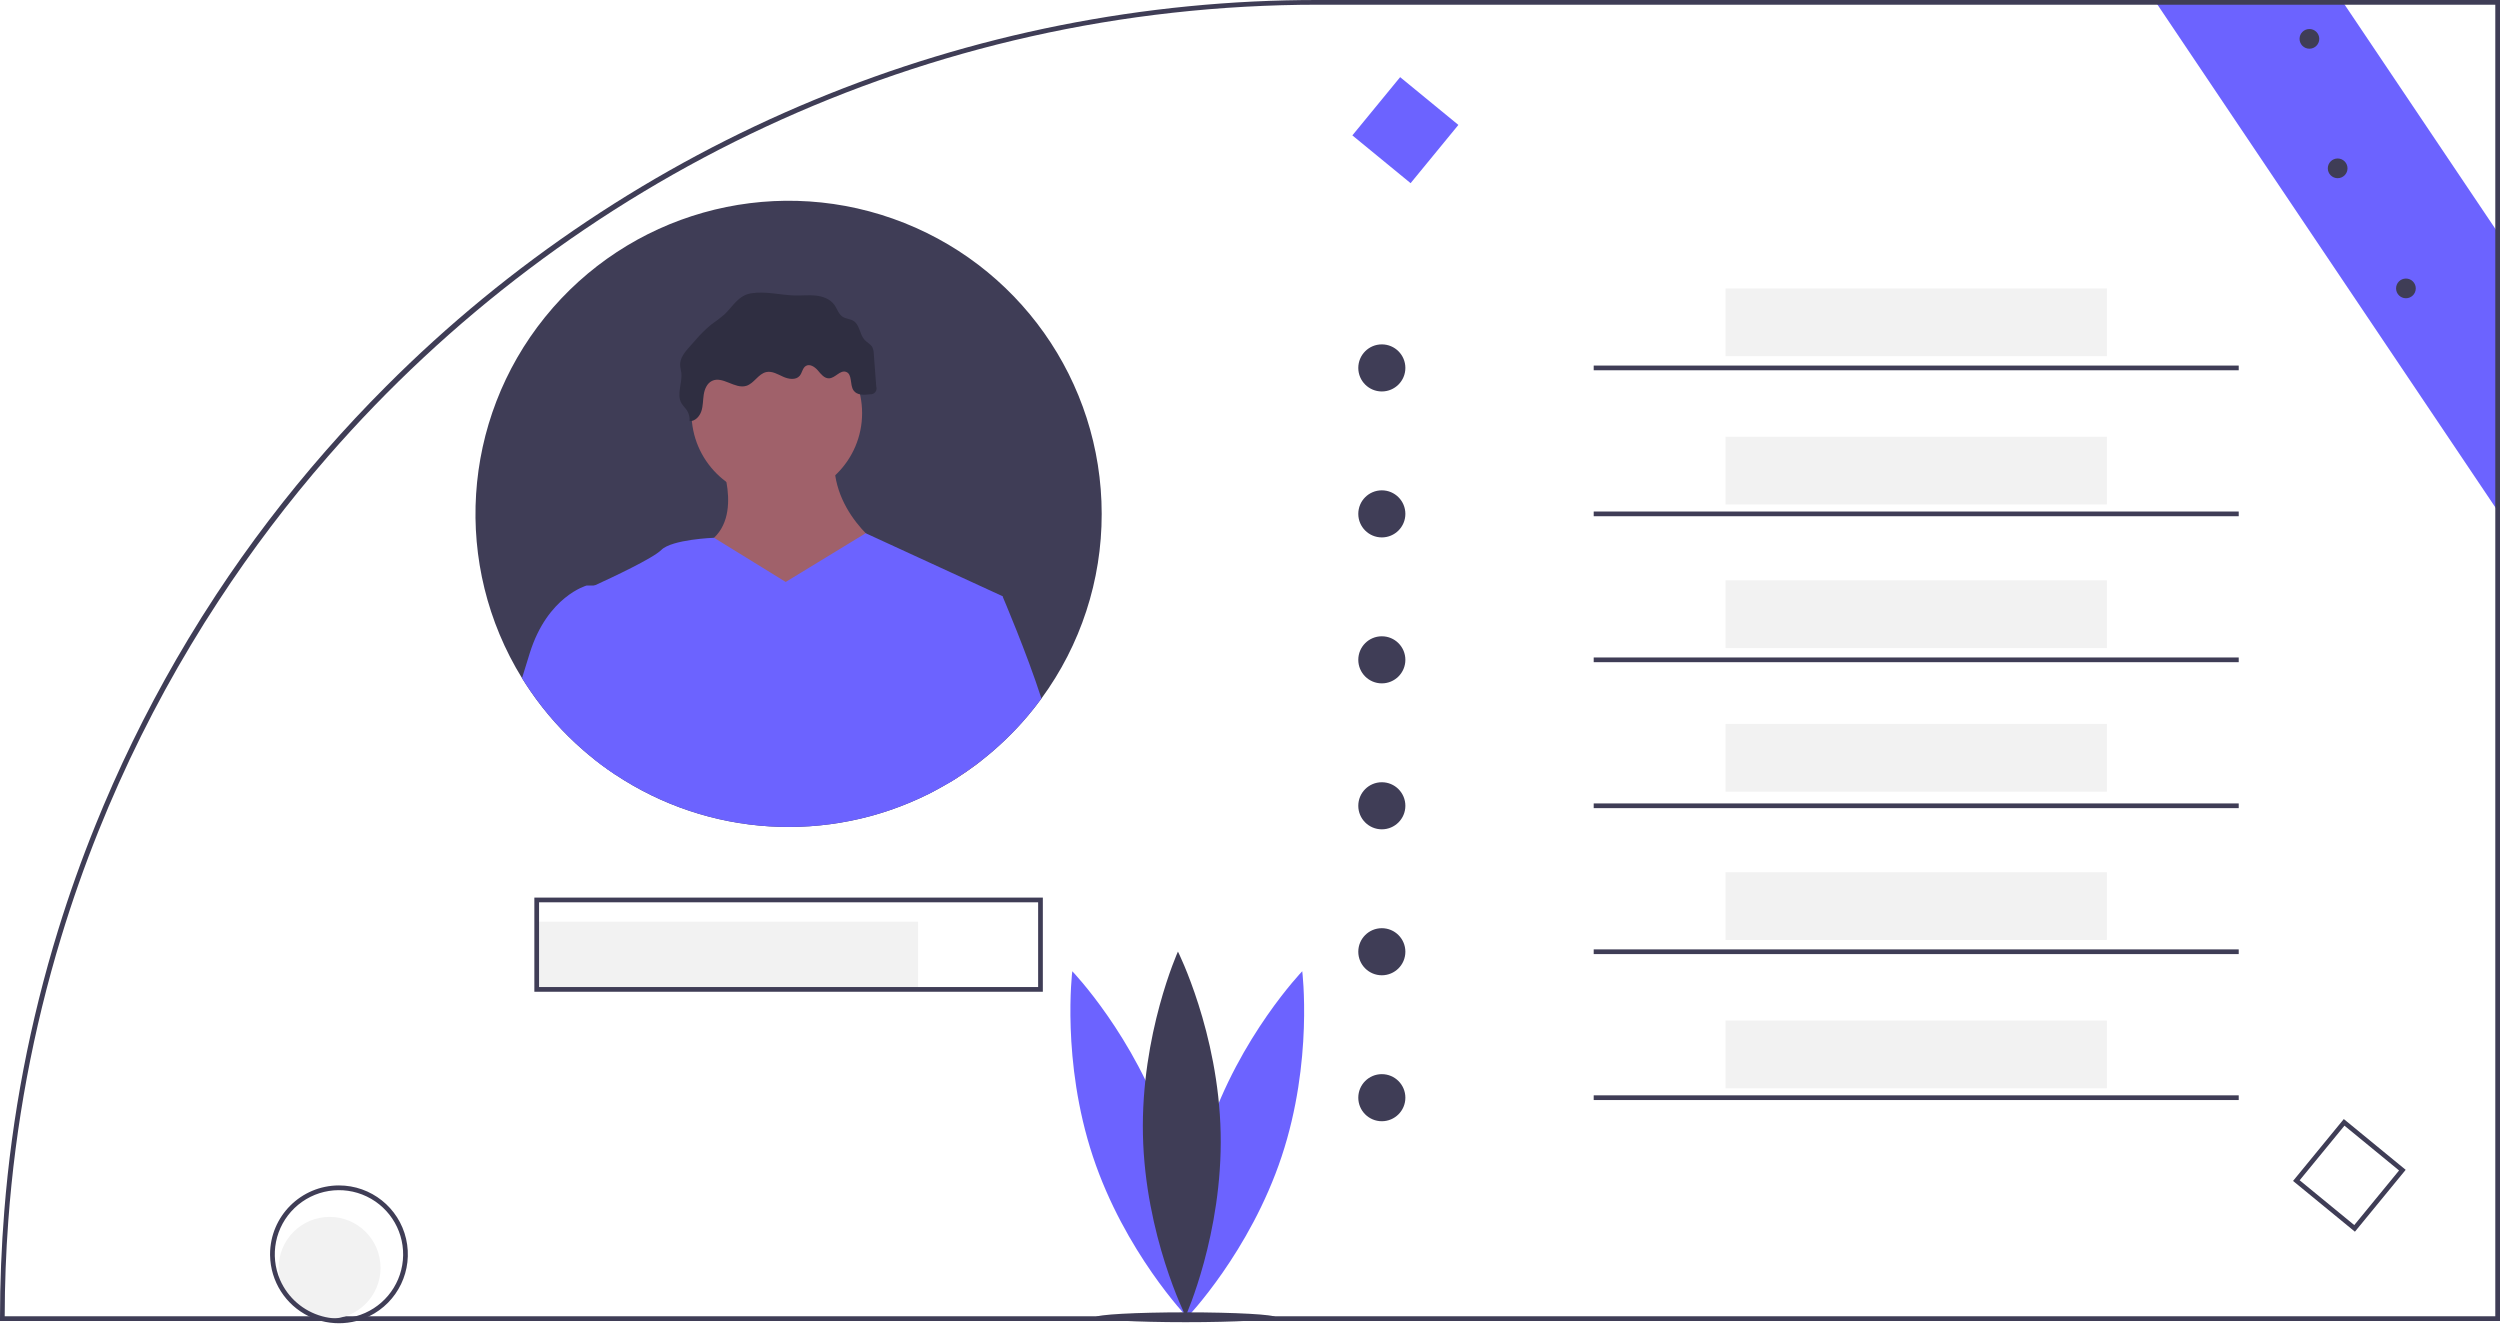
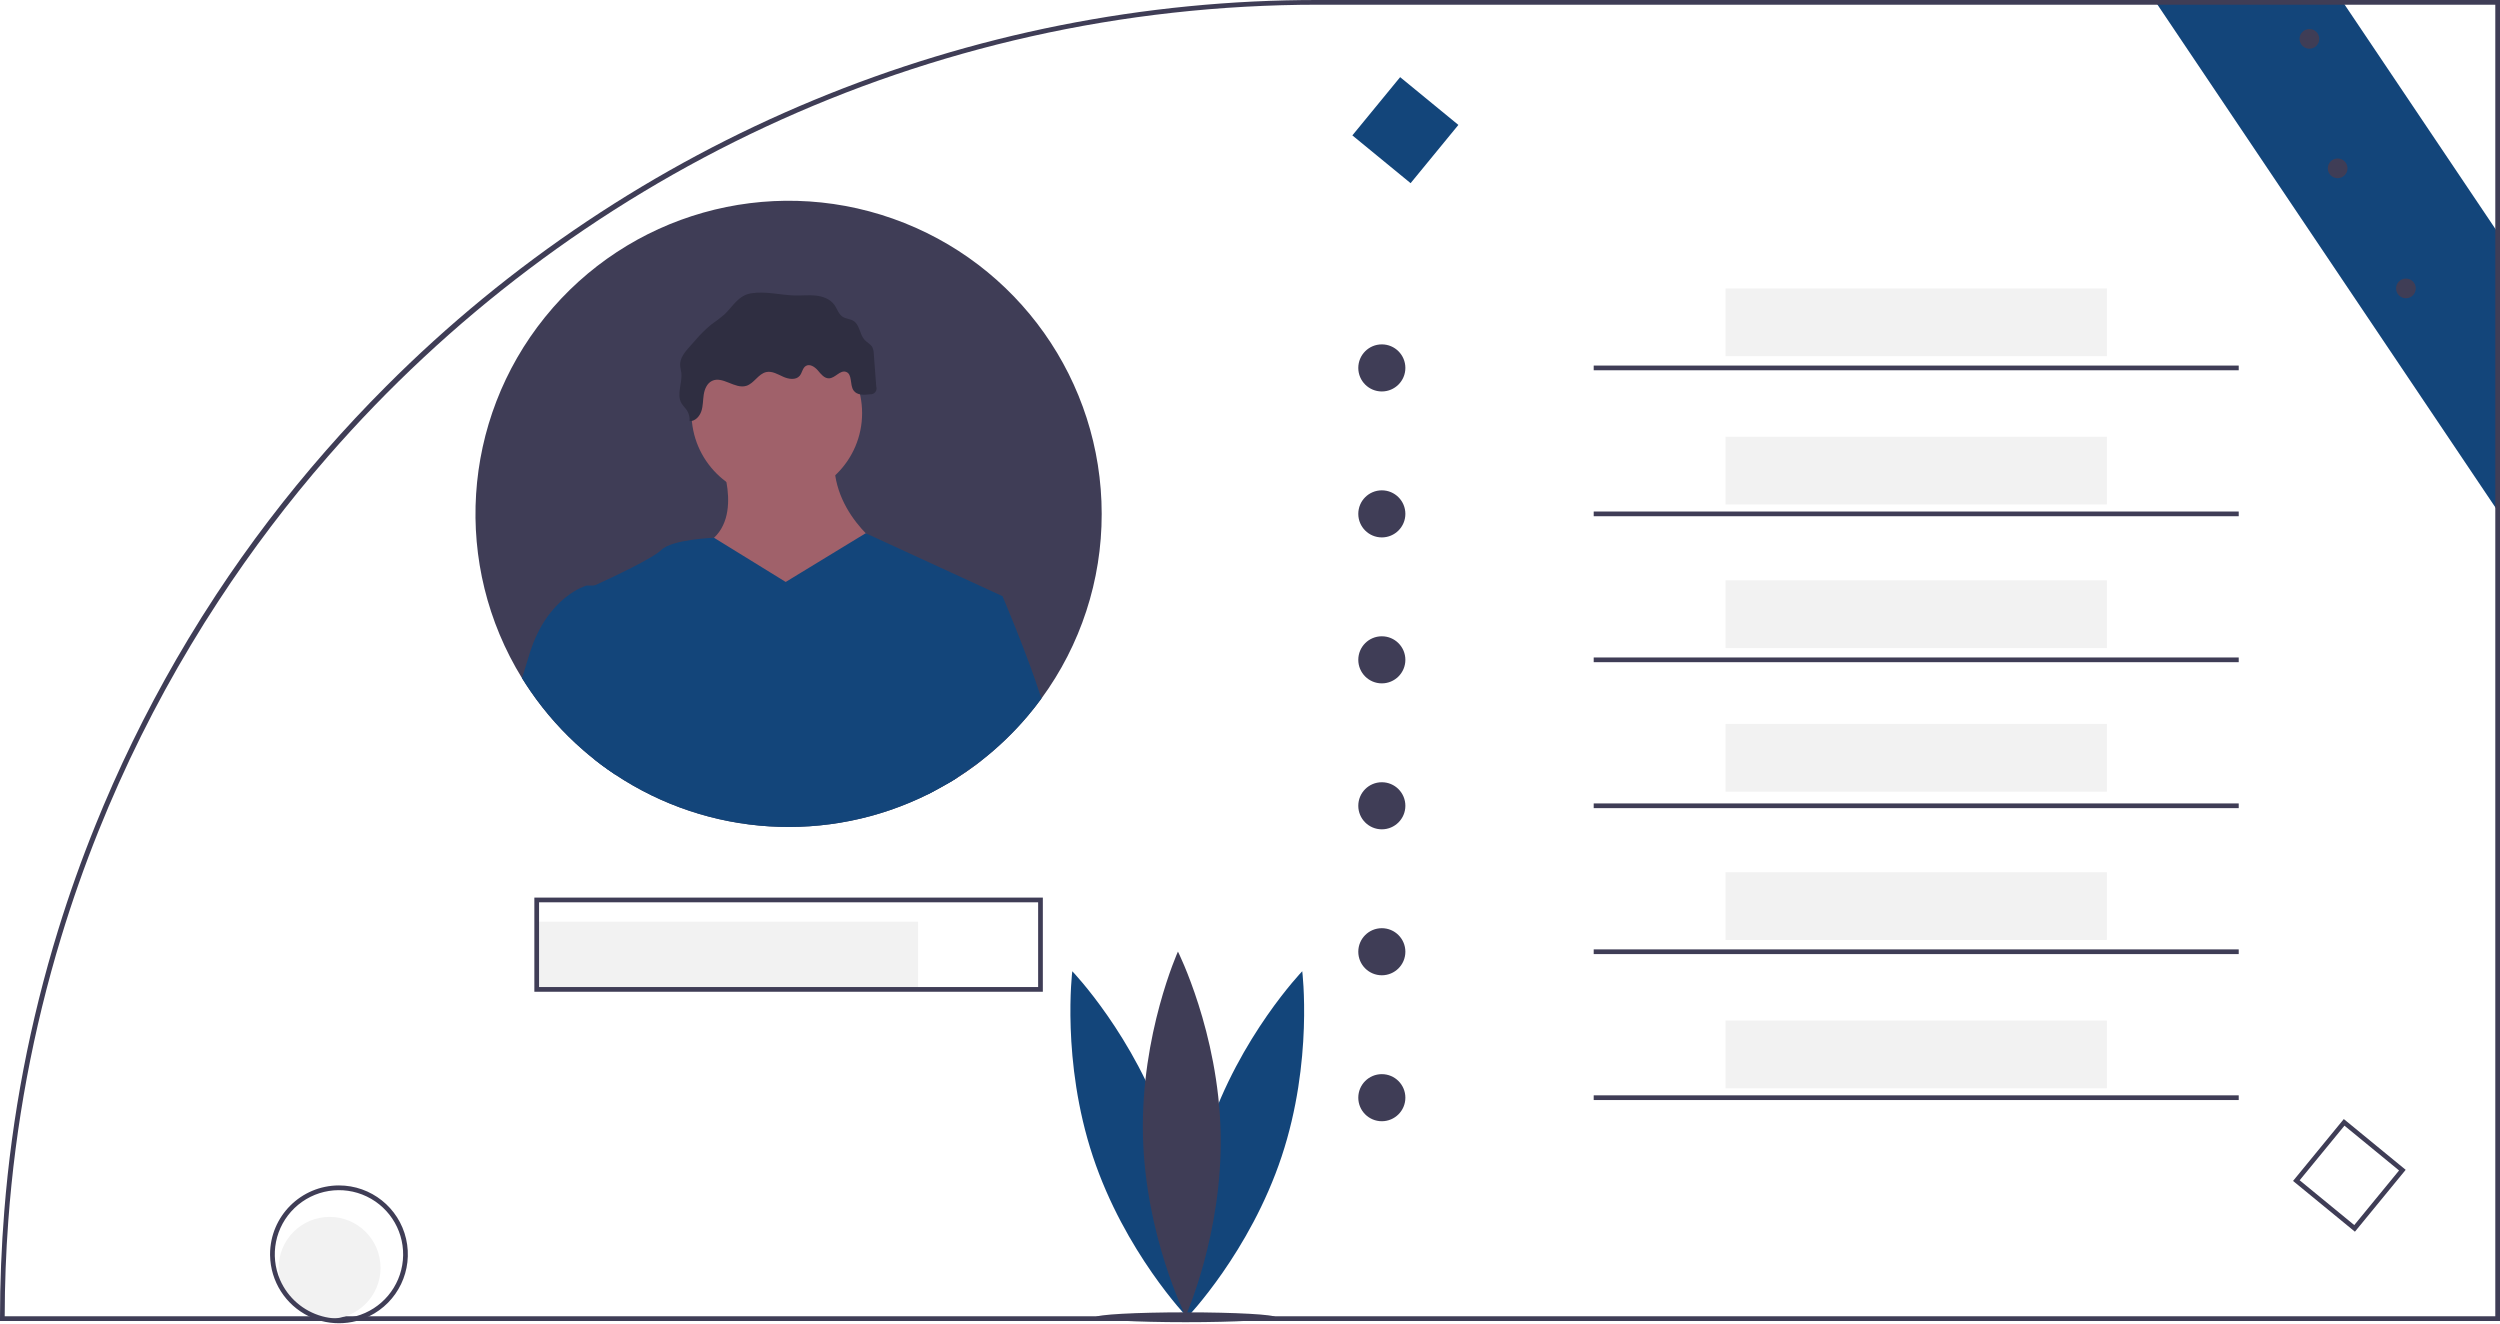
<svg xmlns="http://www.w3.org/2000/svg" id="e7d24159-a105-4c62-98a5-787fb4a09ca9" data-name="Layer 1" width="1061.98" height="562.1" viewBox="0 0 1061.98 562.1">
-   <polygon points="1061.98 100.16 1061.98 218.47 1059.98 215.49 916.49 2 915.14 0 994.66 0 996 2 1059.98 97.18 1061.98 100.16" fill="#6c63ff" />
+   <polygon points="1061.98 100.16 1061.98 218.47 1059.98 215.49 916.49 2 915.14 0 994.66 0 996 2 1059.98 97.18 1061.98 100.16" fill="#13457a" />
  <path d="M629.15,168.95A558.423,558.423,0,0,0,233.07,333.01q-13.365,13.365-25.7,27.47a556.125,556.125,0,0,0-46.51,61.05q-6.09,9.255-11.8,18.75a560.141,560.141,0,0,0-36.03,70.78q-1.695,3.99-3.31,8.01-8.985,22.155-15.99,44.89a554.274,554.274,0,0,0-22.9,119.48q-1.815,22.665-1.82,45.65v1H1130.99V168.95Zm499.84,559.14H71.01q.03-20.4,1.52-40.43A554.155,554.155,0,0,1,94.99,567.08q6.99-23.01,15.88-45.15a555.155,555.155,0,0,1,39.25-79.02q5.685-9.525,11.79-18.8A558.676,558.676,0,0,1,208.33,362.83c102.4-117.5,253.09-191.88,420.82-191.88h499.84Z" transform="translate(-69.01001 -168.95)" fill="#3f3d56" />
-   <path d="M564.603,649.813c13.487,40.59,8.75,78.701,8.75,78.701s-26.603-27.698-40.09-68.288-8.75-78.701-8.75-78.701S551.116,609.223,564.603,649.813Z" transform="translate(-69.01001 -168.95)" fill="#6c63ff" />
-   <path d="M582.103,649.813c-13.487,40.59-8.75,78.701-8.75,78.701s26.603-27.698,40.09-68.288,8.75-78.701,8.75-78.701S595.59,609.223,582.103,649.813Z" transform="translate(-69.01001 -168.95)" fill="#6c63ff" />
+   <path d="M564.603,649.813c13.487,40.59,8.75,78.701,8.75,78.701s-26.603-27.698-40.09-68.288-8.75-78.701-8.75-78.701S551.116,609.223,564.603,649.813Z" transform="translate(-69.01001 -168.95)" fill="#13457a" />
+   <path d="M582.103,649.813c-13.487,40.59-8.75,78.701-8.75,78.701s26.603-27.698,40.09-68.288,8.75-78.701,8.75-78.701S595.59,609.223,582.103,649.813Z" transform="translate(-69.01001 -168.95)" fill="#13457a" />
  <path d="M587.535,650.252c.904,42.762-14.872,77.777-14.872,77.777S555.422,693.713,554.518,650.95s14.872-77.777,14.872-77.777S586.631,607.49,587.535,650.252Z" transform="translate(-69.01001 -168.95)" fill="#3f3d56" />
  <ellipse cx="503.645" cy="559.562" rx="38.141" ry="2.093" fill="#3f3d56" />
  <circle cx="140.01" cy="538.572" r="21.641" fill="#f2f2f2" />
  <path d="M212.99,672.51a29.3,29.3,0,0,0-29.26,29.27c0,.16,0,.32.01.48a29.329,29.329,0,0,0,16.44,25.83,28.33,28.33,0,0,0,5.37,2,29.348,29.348,0,0,0,14.89,0,28.33,28.33,0,0,0,5.37-2,29.268,29.268,0,0,0-12.82-55.58Zm7.16,55.58a26.841,26.841,0,0,1-7.16.96c-.48,0-.96-.01-1.43-.04h-.01a26.283,26.283,0,0,1-5.71-.92,27.359,27.359,0,0,1-17.85-15.45V712.63a27.26,27.26,0,1,1,32.16,15.46Z" transform="translate(-69.01001 -168.95)" fill="#3f3d56" />
  <rect x="227.99" y="391.524" width="162" height="28.766" fill="#f2f2f2" />
  <rect x="732.99" y="122.524" width="162" height="28.766" fill="#f2f2f2" />
  <rect x="732.99" y="185.524" width="162" height="28.766" fill="#f2f2f2" />
  <rect x="732.99" y="246.524" width="162" height="28.766" fill="#f2f2f2" />
  <rect x="732.99" y="307.524" width="162" height="28.766" fill="#f2f2f2" />
  <rect x="732.99" y="370.524" width="162" height="28.766" fill="#f2f2f2" />
  <rect x="732.99" y="433.524" width="162" height="28.766" fill="#f2f2f2" />
  <path d="M296,550.24v40H512v-40Zm214,38H298v-36H510Z" transform="translate(-69.01001 -168.95)" fill="#3f3d56" />
  <circle cx="586.99" cy="156.29" r="10" fill="#3f3d56" />
  <circle cx="586.99" cy="218.29" r="10" fill="#3f3d56" />
  <circle cx="586.99" cy="280.29" r="10" fill="#3f3d56" />
  <circle cx="586.99" cy="342.29" r="10" fill="#3f3d56" />
  <circle cx="586.99" cy="404.29" r="10" fill="#3f3d56" />
  <circle cx="586.99" cy="466.29" r="10" fill="#3f3d56" />
  <rect x="676.99" y="155.29" width="274" height="2" fill="#3f3d56" />
  <rect x="676.99" y="217.29" width="274" height="2" fill="#3f3d56" />
  <rect x="676.99" y="279.29" width="274" height="2" fill="#3f3d56" />
  <rect x="676.99" y="341.29" width="274" height="2" fill="#3f3d56" />
  <rect x="676.99" y="403.29" width="274" height="2" fill="#3f3d56" />
  <rect x="676.99" y="465.29" width="274" height="2" fill="#3f3d56" />
  <path d="M1069.36,692.166l-26.286-21.565,21.565-26.286,26.286,21.565ZM1045.889,670.323l23.194,19.028,19.028-23.194L1064.917,647.129Z" transform="translate(-69.01001 -168.95)" fill="#3f3d56" />
-   <rect x="650" y="208.24" width="32" height="32" transform="translate(224.318 -540.4911) rotate(39.36505)" fill="#6c63ff" />
+   <rect x="650" y="208.24" width="32" height="32" transform="translate(224.318 -540.4911) rotate(39.36505)" fill="#13457a" />
  <path d="M537,387.24a132.326,132.326,0,0,1-25.6,78.44c-1.9,2.6-3.89,5.14-5.98,7.59A133.415,133.415,0,0,1,485.72,492.17c-.72.56-1.45,1.12-2.19,1.67q-4.05,3.03-8.33,5.75c-.87.55-1.74,1.09-2.62,1.61q-2.985,1.815-6.08,3.46c-1.01.54-2.03,1.07-3.05,1.58a133.091,133.091,0,0,1-133.15-8.29c-1.04-.68-2.06-1.38-3.07-2.1-1.9-1.34-3.77-2.74-5.59-4.18-1.68-1.32-3.32-2.69-4.93-4.09a133.168,133.168,0,0,1-22.35-25.04q-1.86-2.715-3.6-5.52A133.006,133.006,0,1,1,537,387.24Z" transform="translate(-69.01001 -168.95)" fill="#3f3d56" />
  <circle cx="329.981" cy="175.494" r="36.234" fill="#a0616a" />
  <path d="M374.08,361.806s12.078,27.176-4.529,37.744,27.176,54.351,27.176,54.351l48.312-51.332s-25.666-16.607-21.137-43.783Z" transform="translate(-69.01001 -168.95)" fill="#a0616a" />
  <path d="M485.72,492.17c-.72.56-1.45,1.12-2.19,1.67q-4.05,3.03-8.33,5.75c-.87.55-1.74,1.09-2.62,1.61l-.37-2.01,3.48-1.81Z" transform="translate(-69.01001 -168.95)" fill="#a0616a" />
-   <path d="M472.58,501.2c.88-.52,1.75-1.06,2.62-1.61l.03-.4.46-1.81,19.17-75.18-58.11-26.74-33.98,20.7-30.44-18.77s-17.88.65-22.41,5.18c-3.55,3.55-20.96,11.72-28.36,15.1-2.06.94-3.34,1.51-3.34,1.51s1.14,34.26,3.42,72.49c1.82,1.44,3.69,2.84,5.59,4.18,1.01.72,2.03,1.42,3.07,2.1a133.091,133.091,0,0,0,133.15,8.29Z" transform="translate(-69.01001 -168.95)" fill="#6c63ff" />
-   <path d="M330.3,417.67v80.28c-1.04-.68-2.06-1.38-3.07-2.1-1.9-1.34-3.77-2.74-5.59-4.18-1.68-1.32-3.32-2.69-4.93-4.09a133.168,133.168,0,0,1-22.35-25.04q-1.86-2.715-3.6-5.52,1.47-4.83,3.3-10.67C301.61,422.2,318.22,417.67,318.22,417.67Z" transform="translate(-69.01001 -168.95)" fill="#6c63ff" />
-   <path d="M472.58,501.2c.88-.52,1.75-1.06,2.62-1.61q4.275-2.715,8.33-5.75c.74-.55,1.47-1.11,2.19-1.67a133.419,133.419,0,0,0,19.7-18.9c2.09-2.45,4.08-4.99,5.98-7.59-6.15-19.22-16.54-43.48-16.54-43.48l-21.14-1.51s-8.58,68.68-10.27,85.55Z" transform="translate(-69.01001 -168.95)" fill="#6c63ff" />
+   <path d="M472.58,501.2c.88-.52,1.75-1.06,2.62-1.61l.03-.4.46-1.81,19.17-75.18-58.11-26.74-33.98,20.7-30.44-18.77s-17.88.65-22.41,5.18c-3.55,3.55-20.96,11.72-28.36,15.1-2.06.94-3.34,1.51-3.34,1.51s1.14,34.26,3.42,72.49c1.82,1.44,3.69,2.84,5.59,4.18,1.01.72,2.03,1.42,3.07,2.1a133.091,133.091,0,0,0,133.15,8.29Z" transform="translate(-69.01001 -168.95)" fill="#13457a" />
+   <path d="M330.3,417.67v80.28c-1.04-.68-2.06-1.38-3.07-2.1-1.9-1.34-3.77-2.74-5.59-4.18-1.68-1.32-3.32-2.69-4.93-4.09a133.168,133.168,0,0,1-22.35-25.04q-1.86-2.715-3.6-5.52,1.47-4.83,3.3-10.67C301.61,422.2,318.22,417.67,318.22,417.67Z" transform="translate(-69.01001 -168.95)" fill="#13457a" />
+   <path d="M472.58,501.2c.88-.52,1.75-1.06,2.62-1.61q4.275-2.715,8.33-5.75c.74-.55,1.47-1.11,2.19-1.67a133.419,133.419,0,0,0,19.7-18.9c2.09-2.45,4.08-4.99,5.98-7.59-6.15-19.22-16.54-43.48-16.54-43.48l-21.14-1.51s-8.58,68.68-10.27,85.55Z" transform="translate(-69.01001 -168.95)" fill="#13457a" />
  <path d="M376.775,302.504a68.591,68.591,0,0,1-5.668,4.337,53.882,53.882,0,0,0-6.833,6.787l-2.336,2.616c-1.988,2.226-4.098,4.767-4.014,7.75.031,1.107.371,2.181.505,3.281.529,4.361-2.137,9.155.057,12.961.634,1.1,1.616,1.961,2.315,3.021a7.062,7.062,0,0,1,1.116,4.599c2.358.097,4.292-2.016,5.032-4.258s.64-4.662 1-6.995,1.372-4.802,3.491-5.84c4.522-2.216,9.714,3.545,14.541,2.109,3.37-1.002,5.147-5.18,8.593-5.88,2.466-.501,4.84.964,7.132,2.002s5.382,1.519,7.003-.406c1.073-1.274,1.188-3.317,2.611-4.183,1.706-1.038,3.842.407,5.133,1.93s2.718,3.385,4.714,3.33c2.648-.074,4.676-3.6,7.189-2.763,2.837.944,1.532,5.484,3.253,7.928,1.455,2.067,4.503,1.945,7.007,1.604a2.51,2.51,0,0,0,2.613-3.351l-1.046-13.872a6.698,6.698,0,0,0-.614-2.769c-.728-1.319-2.237-1.988-3.262-3.092-2.156-2.322-2.053-6.392-4.734-8.081-1.392-.877-3.214-.85-4.596-1.743-1.773-1.144-2.344-3.436-3.586-5.141-1.776-2.439-4.88-3.569-7.88-3.88s-6.029.064-9.045-.034c-6.13-.2-12.26-1.925-18.42-.915C382.672,294.436,380.415,298.996,376.775,302.504Z" transform="translate(-69.01001 -168.95)" fill="#2f2e41" />
  <circle cx="1022.017" cy="122.51" r="4.186" fill="#3f3d56" />
  <circle cx="993.017" cy="71.51" r="4.186" fill="#3f3d56" />
  <circle cx="981.017" cy="16.51" r="4.186" fill="#3f3d56" />
</svg>
